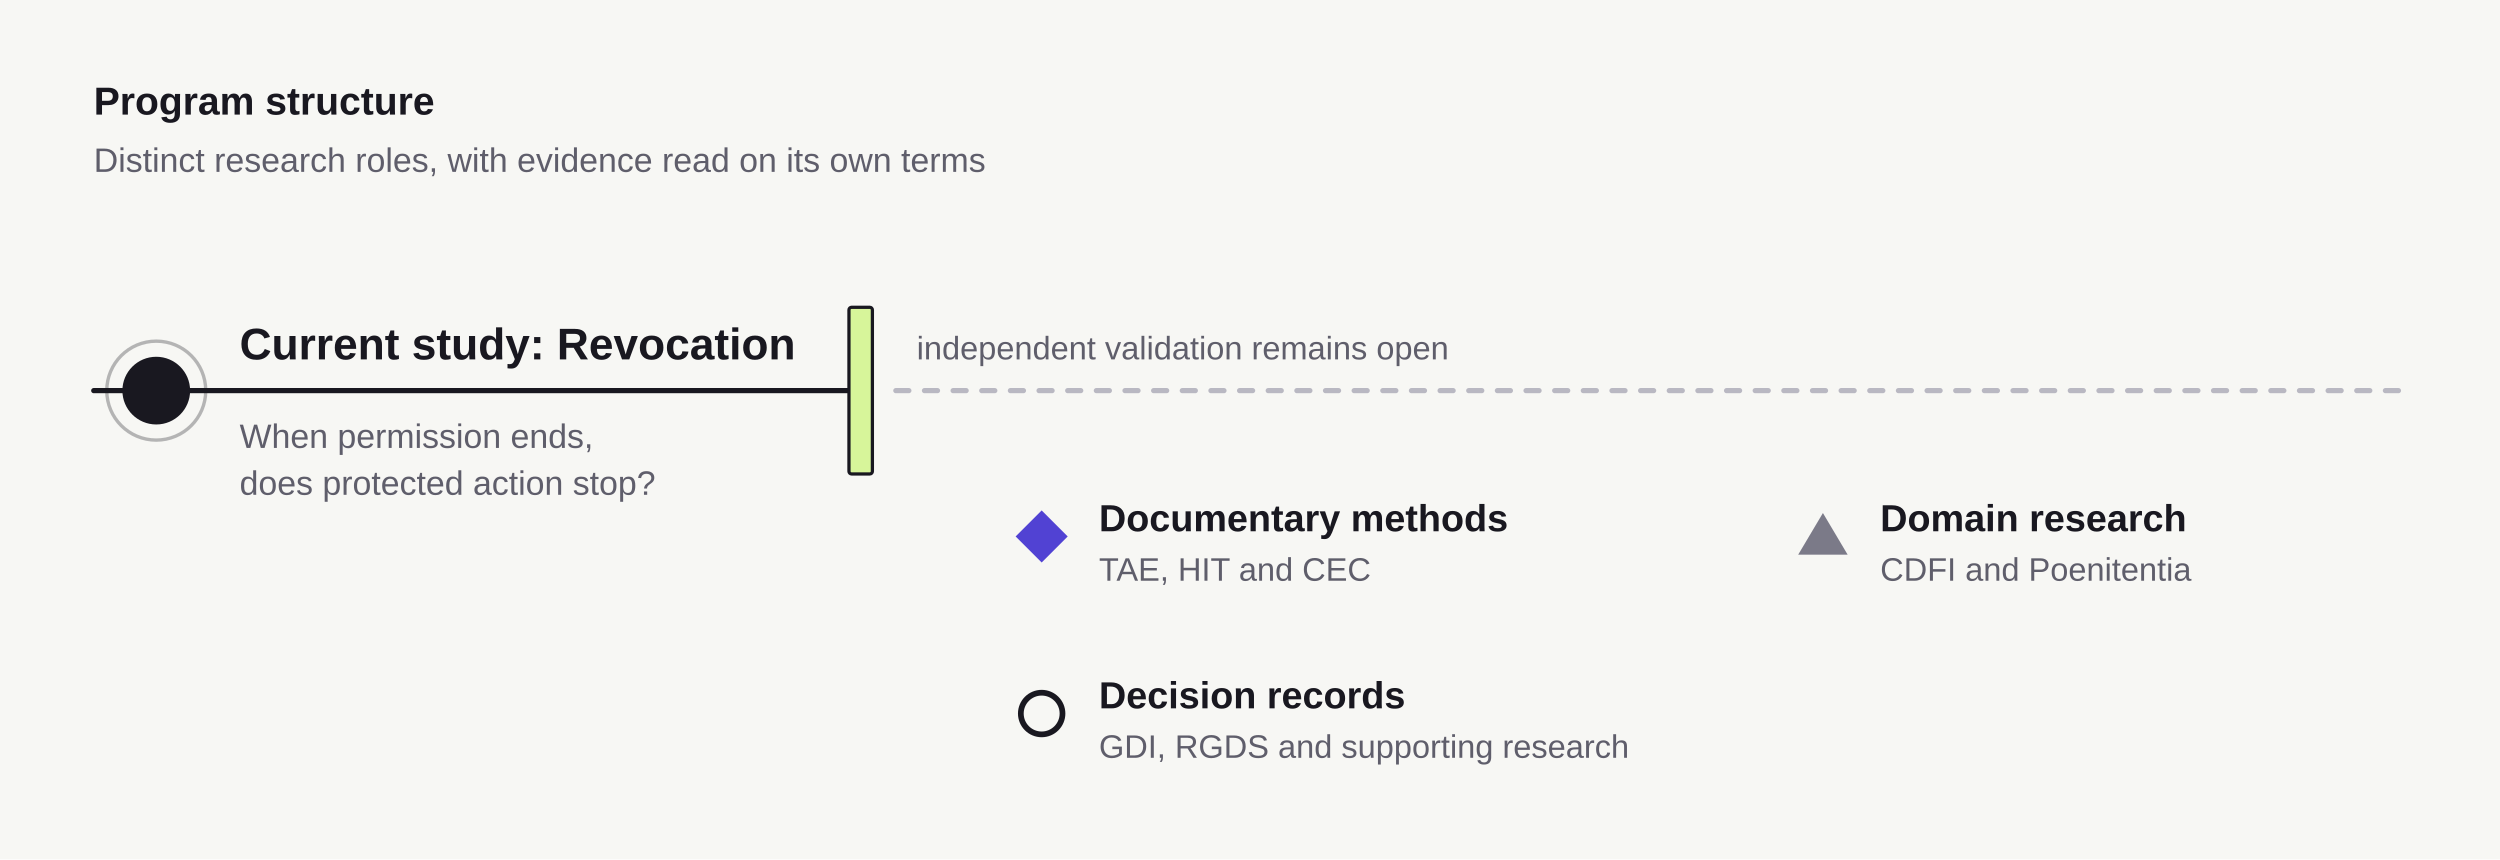
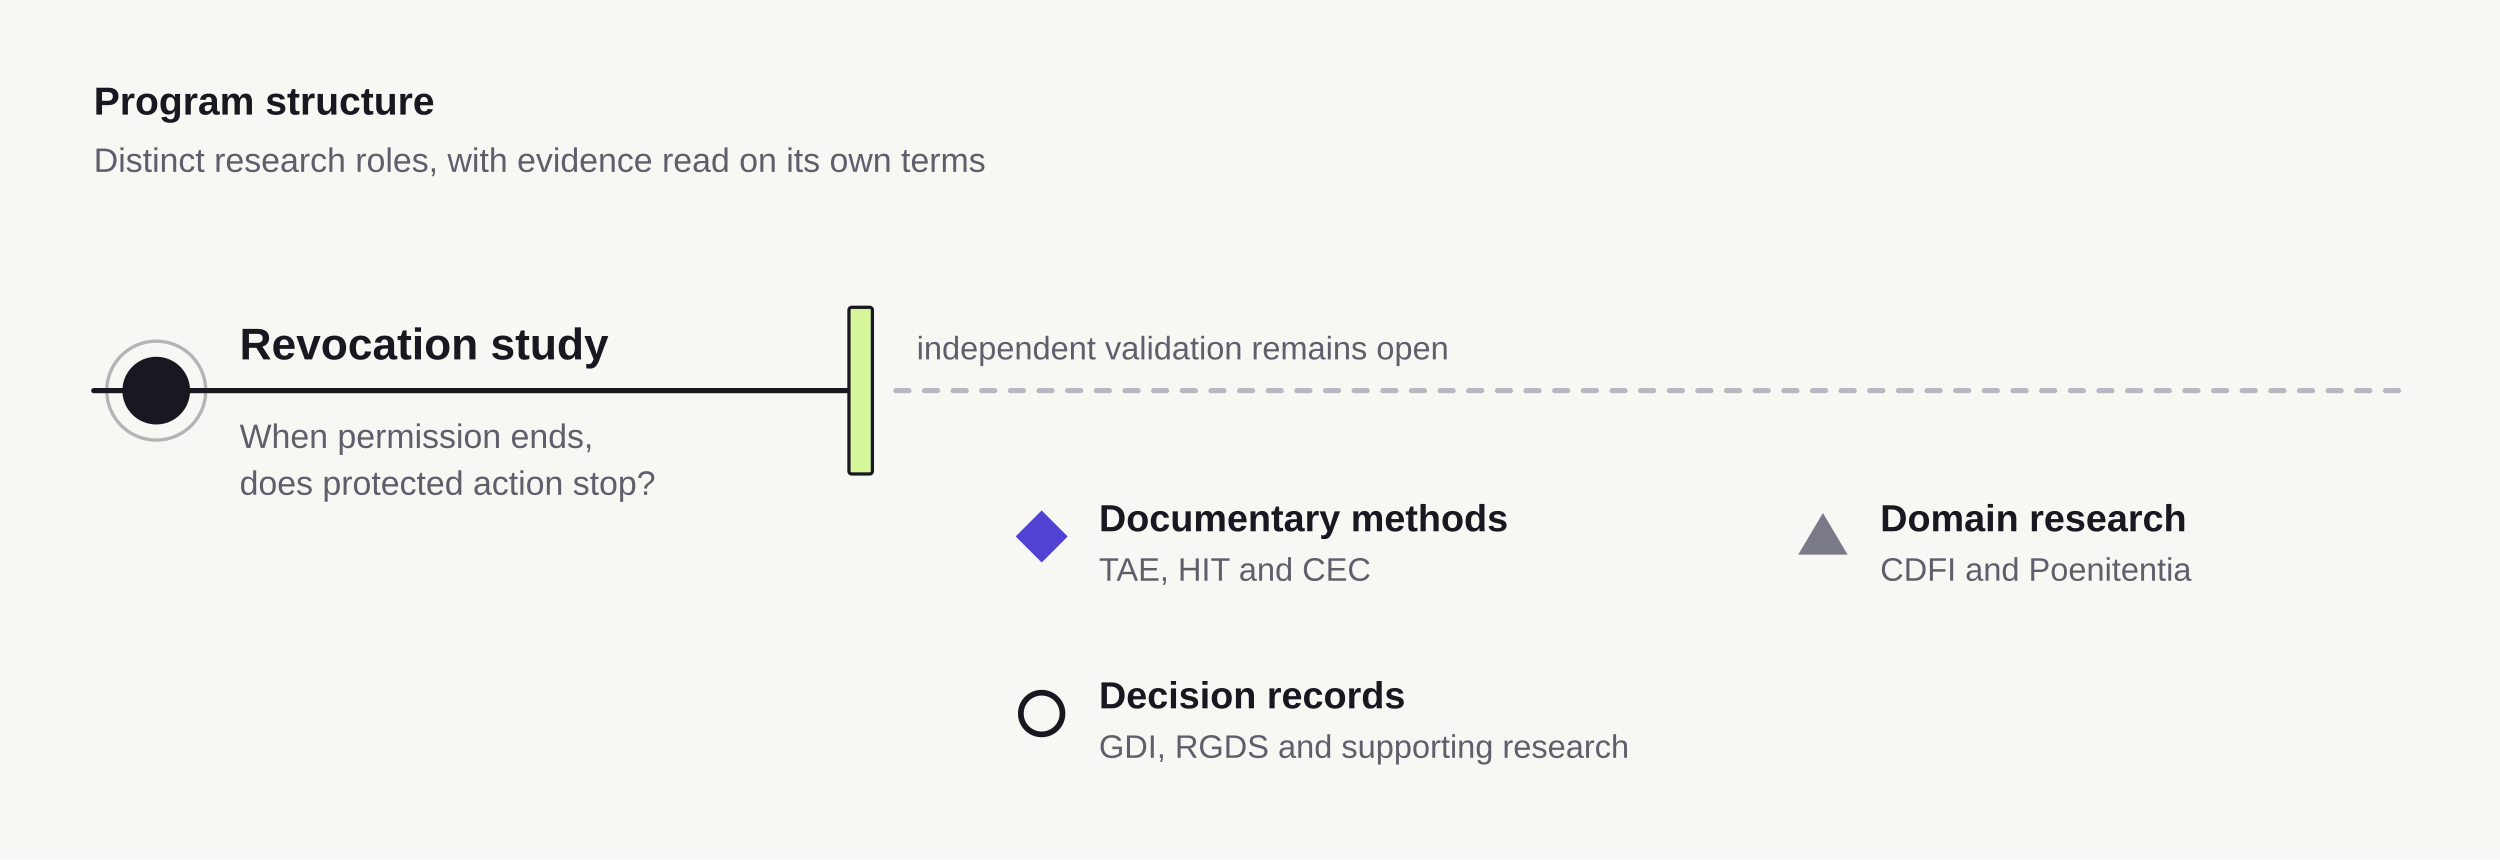
- <svg xmlns="http://www.w3.org/2000/svg" viewBox="0 0 960 330" role="img" aria-label="Program structure: current study, documentary methods, decision records and domain research">
+ <svg xmlns="http://www.w3.org/2000/svg" viewBox="0 0 960 330" role="img" aria-label="Program structure: local Revocation study, documentary methods, decision records and domain research">
  <style>.k{fill:#191820}.i{fill:#5142D3}.m{fill:#5F5E6B}.t{font-family:Arial,Helvetica,sans-serif}.ln{stroke:#191820;stroke-width:2;fill:none;stroke-linecap:round}.da{stroke:#B9B8C2;stroke-dasharray:5 6}</style>
  <rect width="960" height="330" fill="#F7F7F4" />
  <text class="t k" x="36" y="44" font-size="15" font-weight="700">Program structure</text>
  <text class="t m" x="36" y="66" font-size="13">Distinct research roles, with evidence read on its own terms</text>
  <line class="ln" x1="36" y1="150" x2="330" y2="150" />
  <rect x="326" y="118" width="9" height="64" rx="1" fill="#D7F59A" stroke="#191820" stroke-width="1.25" />
  <circle class="k" cx="60" cy="150" r="13" />
  <circle cx="60" cy="150" r="19" fill="none" stroke="#191820" stroke-opacity=".3" stroke-width="1.3" />
-   <text class="t k" x="92" y="138" font-size="17" font-weight="700">Current study: Revocation</text>
+   <text class="t k" x="92" y="138" font-size="17" font-weight="700">Revocation study</text>
  <text class="t m" x="92" y="172" font-size="13">When permission ends,</text>
  <text class="t m" x="92" y="190" font-size="13">does protected action stop?</text>
  <line class="ln da" x1="344" y1="150" x2="924" y2="150" />
  <text class="t m" x="352" y="138" font-size="12.5">independent validation remains open</text>
  <g transform="translate(400,206)">
    <polygon class="i" points="0,-10 10,0 0,10 -10,0" />
    <text class="t k" x="22" y="-2" font-size="14.5" font-weight="700">Documentary methods</text>
    <text class="t m" x="22" y="17" font-size="12.5">TAE, HIT and CEC</text>
  </g>
  <g transform="translate(400,274)">
    <circle cx="0" cy="0" r="8" fill="#F7F7F4" stroke="#191820" stroke-width="2.2" />
    <text class="t k" x="22" y="-2" font-size="14.5" font-weight="700">Decision records</text>
    <text class="t m" x="22" y="17" font-size="12.5">GDI, RGDS and supporting research</text>
  </g>
  <g transform="translate(700,206)">
    <polygon points="0,-9 9.5,7 -9.5,7" fill="#7B7A88" />
    <text class="t k" x="22" y="-2" font-size="14.5" font-weight="700">Domain research</text>
    <text class="t m" x="22" y="17" font-size="12.5">CDFI and Poenitentia</text>
  </g>
</svg>
